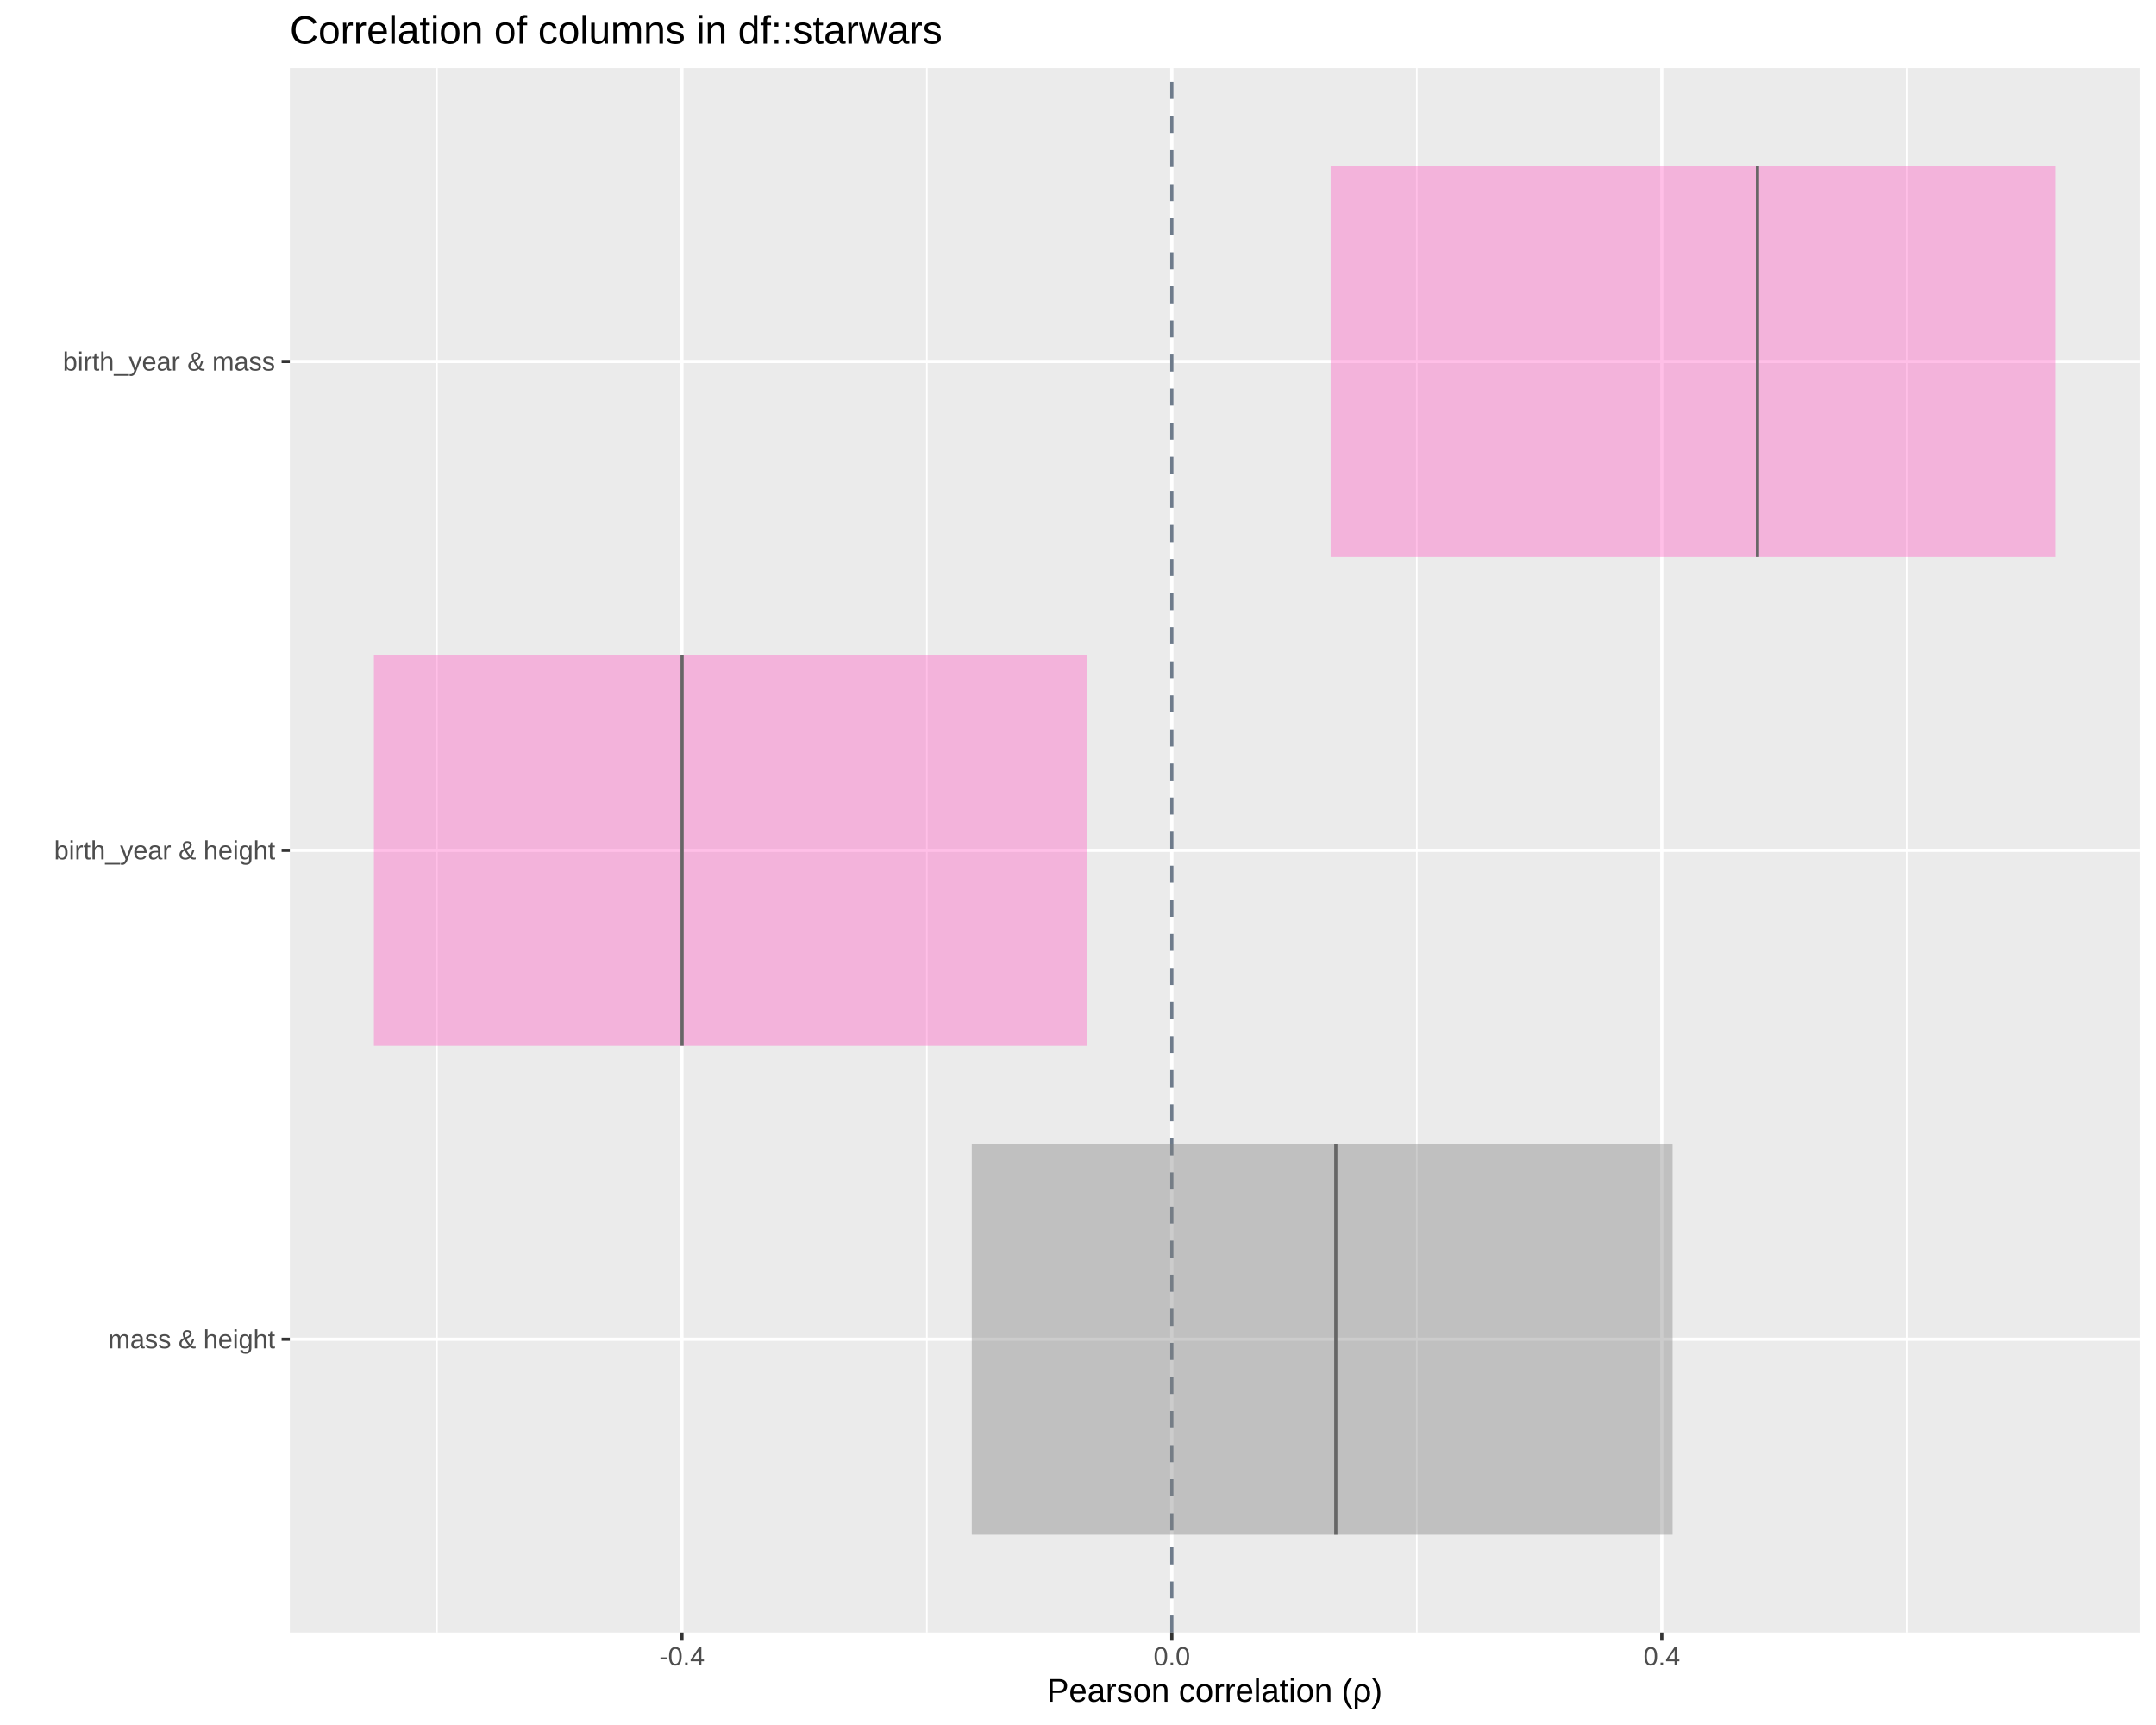
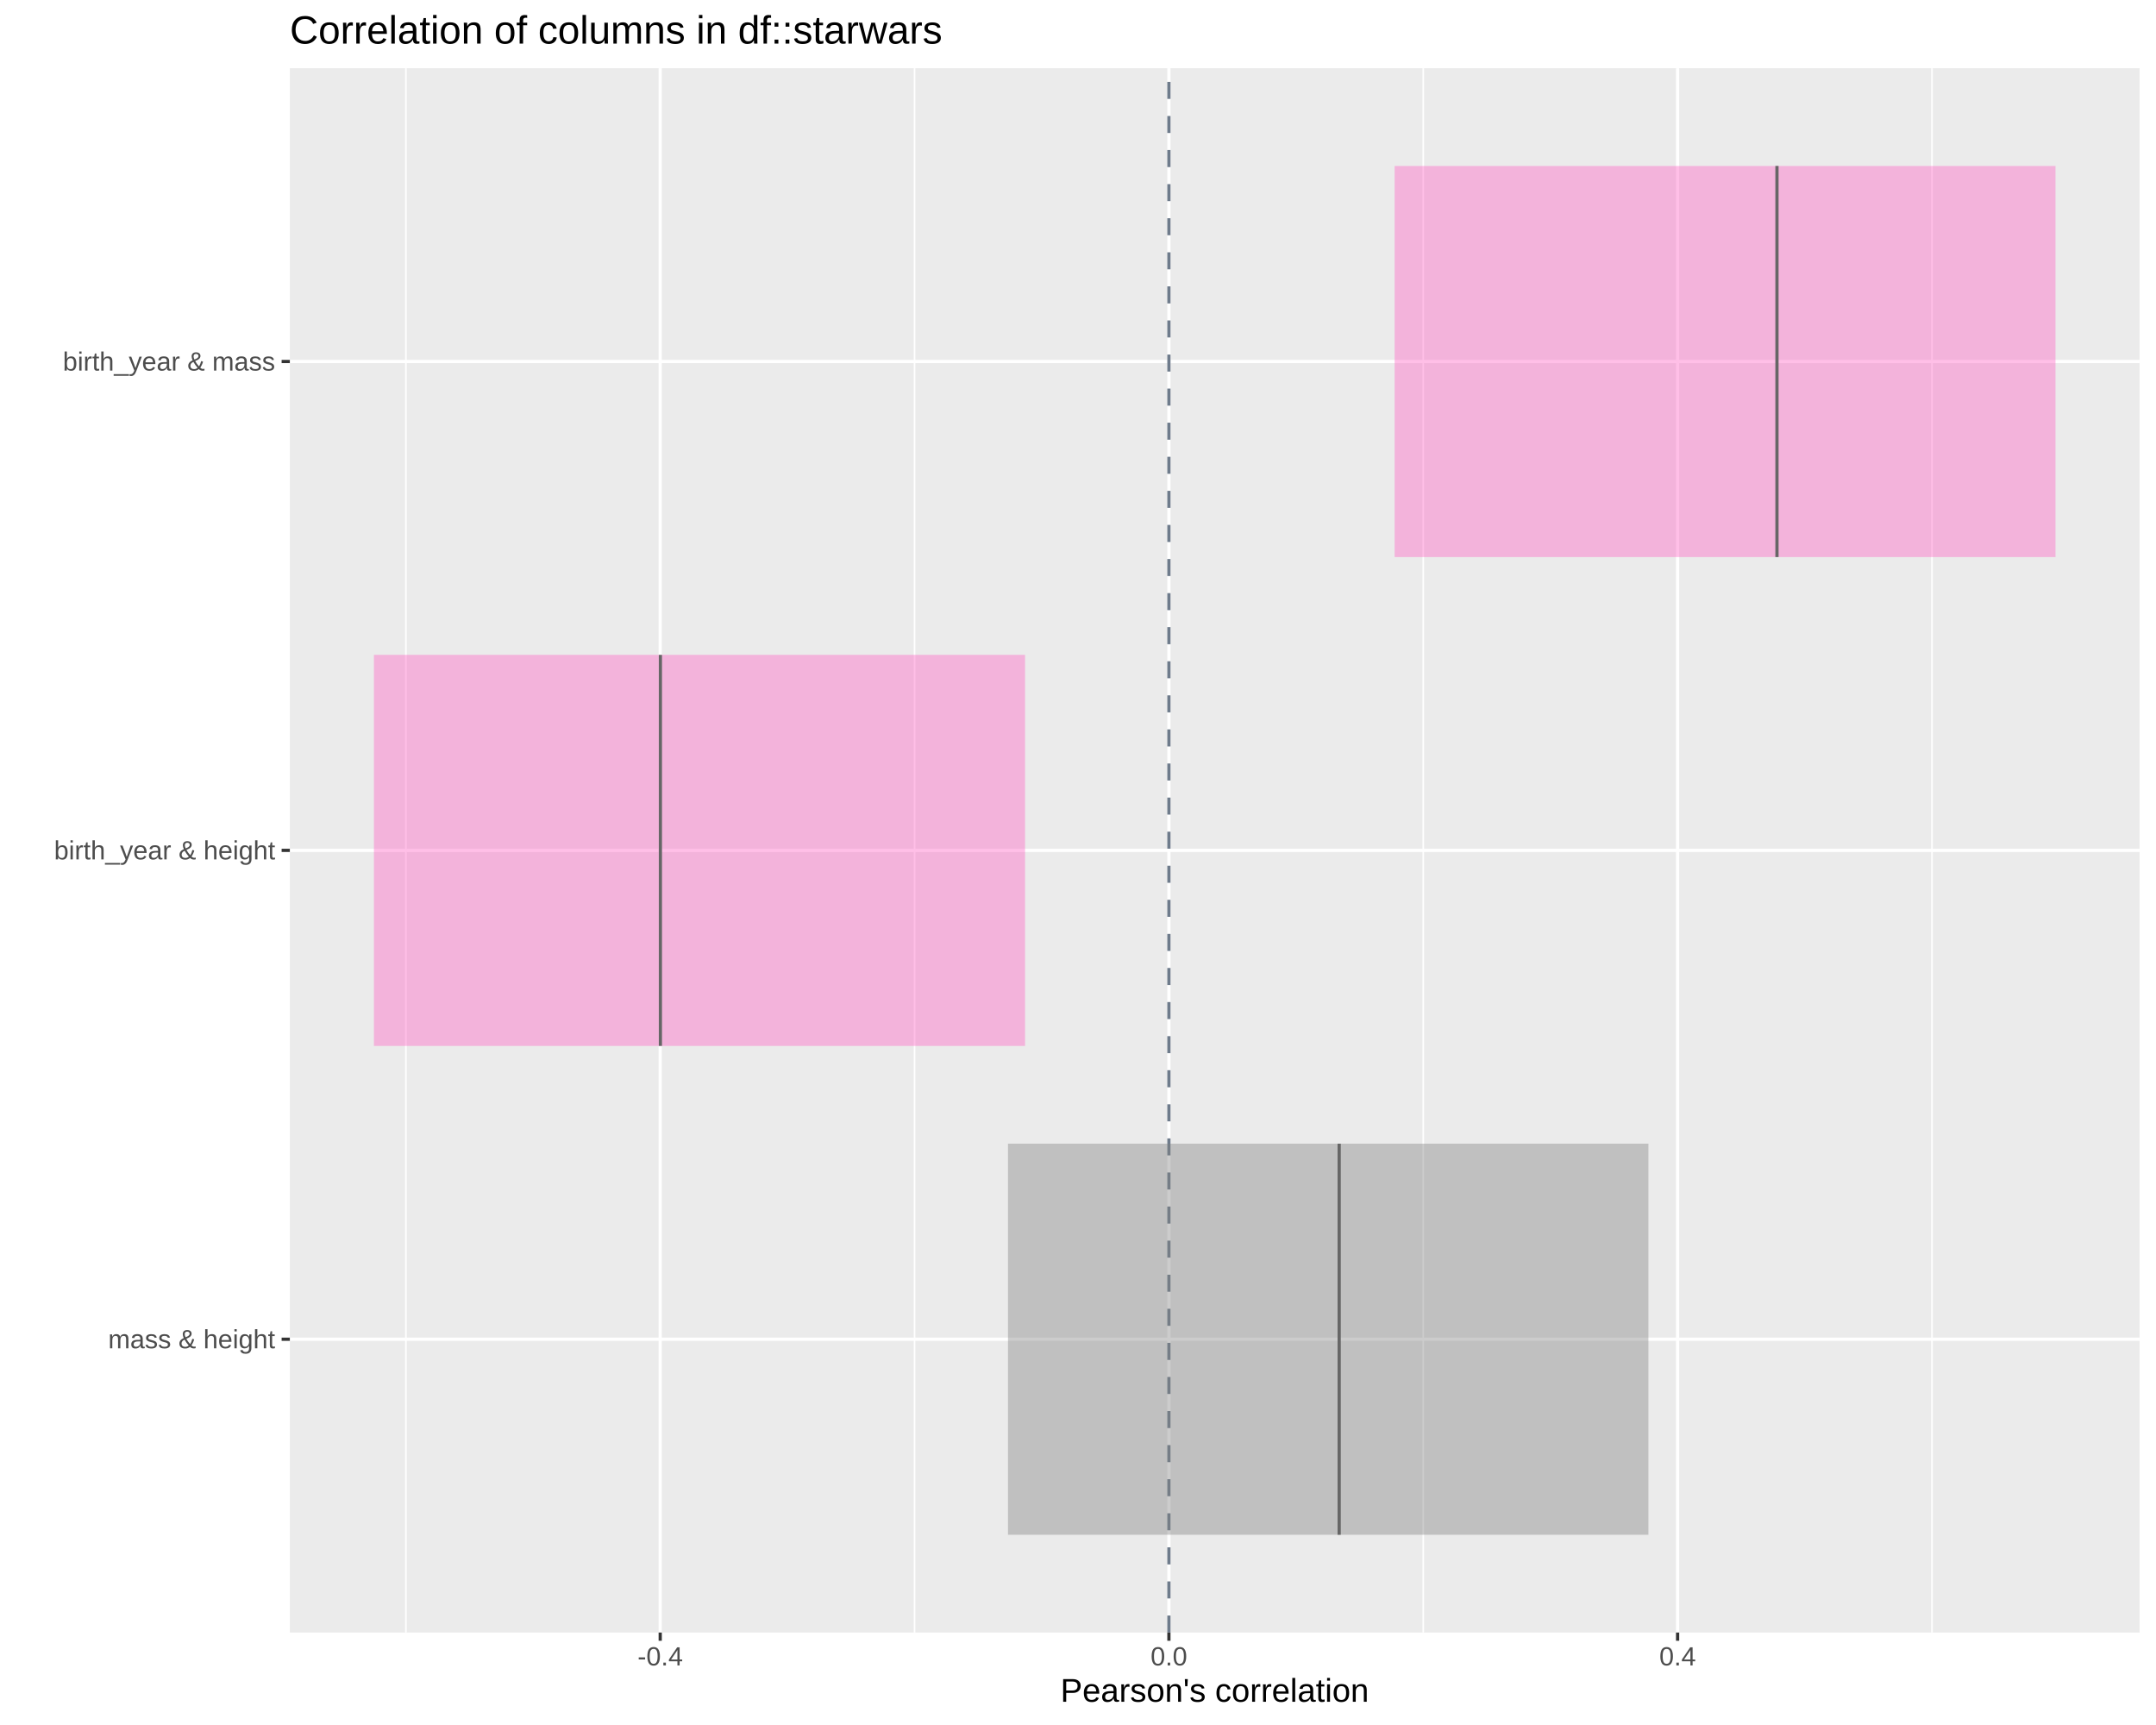
<svg xmlns="http://www.w3.org/2000/svg" viewBox="0 0 720.00 576.00">
  <defs>
    <style type="text/css">
    line, polyline, polygon, path, rect, circle {
      fill: none;
      stroke: #000000;
      stroke-linecap: round;
      stroke-linejoin: round;
      stroke-miterlimit: 10.00;
    }
  </style>
  </defs>
  <rect width="100%" height="100%" style="stroke: none; fill: #FFFFFF;" />
  <rect x="0.00" y="0.00" width="720.00" height="576.00" style="stroke-width: 1.07; stroke: #FFFFFF; fill: #FFFFFF;" />
  <defs>
    <clipPath id="cpOTYuNzl8NzE0LjUyfDU0NS4xM3wyMi43Nw==">
      <rect x="96.79" y="22.77" width="617.73" height="522.36" />
    </clipPath>
  </defs>
  <rect x="96.79" y="22.77" width="617.73" height="522.36" style="stroke-width: 1.07; stroke: none; fill: #EBEBEB;" clip-path="url(#cpOTYuNzl8NzE0LjUyfDU0NS4xM3wyMi43Nw==)" />
-   <polyline points="145.93,545.13 145.93,22.77 " style="stroke-width: 0.53; stroke: #FFFFFF; stroke-linecap: butt;" clip-path="url(#cpOTYuNzl8NzE0LjUyfDU0NS4xM3wyMi43Nw==)" />
-   <polyline points="309.54,545.13 309.54,22.77 " style="stroke-width: 0.53; stroke: #FFFFFF; stroke-linecap: butt;" clip-path="url(#cpOTYuNzl8NzE0LjUyfDU0NS4xM3wyMi43Nw==)" />
-   <polyline points="473.14,545.13 473.14,22.77 " style="stroke-width: 0.53; stroke: #FFFFFF; stroke-linecap: butt;" clip-path="url(#cpOTYuNzl8NzE0LjUyfDU0NS4xM3wyMi43Nw==)" />
-   <polyline points="636.75,545.13 636.75,22.77 " style="stroke-width: 0.53; stroke: #FFFFFF; stroke-linecap: butt;" clip-path="url(#cpOTYuNzl8NzE0LjUyfDU0NS4xM3wyMi43Nw==)" />
+   <polyline points="135.55,545.13 135.55,22.77 " style="stroke-width: 0.53; stroke: #FFFFFF; stroke-linecap: butt;" clip-path="url(#cpOTYuNzl8NzE0LjUyfDU0NS4xM3wyMi43Nw==)" />
+   <polyline points="305.42,545.13 305.42,22.77 " style="stroke-width: 0.53; stroke: #FFFFFF; stroke-linecap: butt;" clip-path="url(#cpOTYuNzl8NzE0LjUyfDU0NS4xM3wyMi43Nw==)" />
+   <polyline points="475.30,545.13 475.30,22.77 " style="stroke-width: 0.53; stroke: #FFFFFF; stroke-linecap: butt;" clip-path="url(#cpOTYuNzl8NzE0LjUyfDU0NS4xM3wyMi43Nw==)" />
+   <polyline points="645.18,545.13 645.18,22.77 " style="stroke-width: 0.53; stroke: #FFFFFF; stroke-linecap: butt;" clip-path="url(#cpOTYuNzl8NzE0LjUyfDU0NS4xM3wyMi43Nw==)" />
  <polyline points="96.79,447.19 714.52,447.19 " style="stroke-width: 1.07; stroke: #FFFFFF; stroke-linecap: butt;" clip-path="url(#cpOTYuNzl8NzE0LjUyfDU0NS4xM3wyMi43Nw==)" />
  <polyline points="96.79,283.95 714.52,283.95 " style="stroke-width: 1.07; stroke: #FFFFFF; stroke-linecap: butt;" clip-path="url(#cpOTYuNzl8NzE0LjUyfDU0NS4xM3wyMi43Nw==)" />
  <polyline points="96.79,120.71 714.52,120.71 " style="stroke-width: 1.07; stroke: #FFFFFF; stroke-linecap: butt;" clip-path="url(#cpOTYuNzl8NzE0LjUyfDU0NS4xM3wyMi43Nw==)" />
-   <polyline points="227.74,545.13 227.74,22.77 " style="stroke-width: 1.07; stroke: #FFFFFF; stroke-linecap: butt;" clip-path="url(#cpOTYuNzl8NzE0LjUyfDU0NS4xM3wyMi43Nw==)" />
-   <polyline points="391.34,545.13 391.34,22.77 " style="stroke-width: 1.07; stroke: #FFFFFF; stroke-linecap: butt;" clip-path="url(#cpOTYuNzl8NzE0LjUyfDU0NS4xM3wyMi43Nw==)" />
-   <polyline points="554.95,545.13 554.95,22.77 " style="stroke-width: 1.07; stroke: #FFFFFF; stroke-linecap: butt;" clip-path="url(#cpOTYuNzl8NzE0LjUyfDU0NS4xM3wyMi43Nw==)" />
-   <line x1="391.34" y1="545.13" x2="391.34" y2="22.77" style="stroke-width: 1.07; stroke: #6E7B8B; stroke-dasharray: 5.69,5.69; stroke-linecap: butt;" clip-path="url(#cpOTYuNzl8NzE0LjUyfDU0NS4xM3wyMi43Nw==)" />
-   <rect x="444.37" y="55.42" width="242.07" height="130.59" style="stroke-width: 1.07; stroke: none; stroke-linecap: square; stroke-linejoin: miter; fill: #FF61C3; fill-opacity: 0.40;" clip-path="url(#cpOTYuNzl8NzE0LjUyfDU0NS4xM3wyMi43Nw==)" />
-   <rect x="124.87" y="218.66" width="238.25" height="130.59" style="stroke-width: 1.07; stroke: none; stroke-linecap: square; stroke-linejoin: miter; fill: #FF61C3; fill-opacity: 0.40;" clip-path="url(#cpOTYuNzl8NzE0LjUyfDU0NS4xM3wyMi43Nw==)" />
-   <rect x="324.53" y="381.89" width="234.03" height="130.59" style="stroke-width: 1.07; stroke: none; stroke-linecap: square; stroke-linejoin: miter; fill: #7F7F7F; fill-opacity: 0.40;" clip-path="url(#cpOTYuNzl8NzE0LjUyfDU0NS4xM3wyMi43Nw==)" />
-   <line x1="586.91" y1="186.01" x2="586.91" y2="55.42" style="stroke-width: 1.07; stroke: #666666; stroke-linecap: butt;" clip-path="url(#cpOTYuNzl8NzE0LjUyfDU0NS4xM3wyMi43Nw==)" />
-   <line x1="227.79" y1="349.25" x2="227.79" y2="218.66" style="stroke-width: 1.07; stroke: #666666; stroke-linecap: butt;" clip-path="url(#cpOTYuNzl8NzE0LjUyfDU0NS4xM3wyMi43Nw==)" />
-   <line x1="446.10" y1="512.48" x2="446.10" y2="381.89" style="stroke-width: 1.07; stroke: #666666; stroke-linecap: butt;" clip-path="url(#cpOTYuNzl8NzE0LjUyfDU0NS4xM3wyMi43Nw==)" />
+   <polyline points="220.48,545.13 220.48,22.77 " style="stroke-width: 1.07; stroke: #FFFFFF; stroke-linecap: butt;" clip-path="url(#cpOTYuNzl8NzE0LjUyfDU0NS4xM3wyMi43Nw==)" />
+   <polyline points="390.36,545.13 390.36,22.77 " style="stroke-width: 1.07; stroke: #FFFFFF; stroke-linecap: butt;" clip-path="url(#cpOTYuNzl8NzE0LjUyfDU0NS4xM3wyMi43Nw==)" />
+   <polyline points="560.24,545.13 560.24,22.77 " style="stroke-width: 1.07; stroke: #FFFFFF; stroke-linecap: butt;" clip-path="url(#cpOTYuNzl8NzE0LjUyfDU0NS4xM3wyMi43Nw==)" />
+   <line x1="390.36" y1="545.13" x2="390.36" y2="22.77" style="stroke-width: 1.07; stroke: #6E7B8B; stroke-dasharray: 5.69,5.69; stroke-linecap: butt;" clip-path="url(#cpOTYuNzl8NzE0LjUyfDU0NS4xM3wyMi43Nw==)" />
+   <rect x="465.74" y="55.42" width="220.70" height="130.59" style="stroke-width: 1.07; stroke: none; stroke-linecap: square; stroke-linejoin: miter; fill: #FF61C3; fill-opacity: 0.40;" clip-path="url(#cpOTYuNzl8NzE0LjUyfDU0NS4xM3wyMi43Nw==)" />
+   <rect x="124.87" y="218.66" width="217.45" height="130.59" style="stroke-width: 1.07; stroke: none; stroke-linecap: square; stroke-linejoin: miter; fill: #FF61C3; fill-opacity: 0.40;" clip-path="url(#cpOTYuNzl8NzE0LjUyfDU0NS4xM3wyMi43Nw==)" />
+   <rect x="336.62" y="381.89" width="213.87" height="130.59" style="stroke-width: 1.07; stroke: none; stroke-linecap: square; stroke-linejoin: miter; fill: #7F7F7F; fill-opacity: 0.40;" clip-path="url(#cpOTYuNzl8NzE0LjUyfDU0NS4xM3wyMi43Nw==)" />
+   <line x1="593.42" y1="186.01" x2="593.42" y2="55.42" style="stroke-width: 1.07; stroke: #666666; stroke-linecap: butt;" clip-path="url(#cpOTYuNzl8NzE0LjUyfDU0NS4xM3wyMi43Nw==)" />
+   <line x1="220.54" y1="349.25" x2="220.54" y2="218.66" style="stroke-width: 1.07; stroke: #666666; stroke-linecap: butt;" clip-path="url(#cpOTYuNzl8NzE0LjUyfDU0NS4xM3wyMi43Nw==)" />
+   <line x1="447.22" y1="512.48" x2="447.22" y2="381.89" style="stroke-width: 1.07; stroke: #666666; stroke-linecap: butt;" clip-path="url(#cpOTYuNzl8NzE0LjUyfDU0NS4xM3wyMi43Nw==)" />
  <defs>
    <clipPath id="cpMC4wMHw3MjAuMDB8NTc2LjAwfDAuMDA=">
      <rect x="0.00" y="0.00" width="720.00" height="576.00" />
    </clipPath>
  </defs>
  <g clip-path="url(#cpMC4wMHw3MjAuMDB8NTc2LjAwfDAuMDA=)">
    <text x="36.13" y="450.21" style="font-size: 8.80px; fill: #4D4D4D; font-family: Liberation Sans;" textLength="55.73px" lengthAdjust="spacingAndGlyphs">mass &amp; height</text>
  </g>
  <g clip-path="url(#cpMC4wMHw3MjAuMDB8NTc2LjAwfDAuMDA=)">
    <text x="18.06" y="286.97" style="font-size: 8.80px; fill: #4D4D4D; font-family: Liberation Sans;" textLength="73.80px" lengthAdjust="spacingAndGlyphs">birth_year &amp; height</text>
  </g>
  <g clip-path="url(#cpMC4wMHw3MjAuMDB8NTc2LjAwfDAuMDA=)">
    <text x="20.98" y="123.74" style="font-size: 8.80px; fill: #4D4D4D; font-family: Liberation Sans;" textLength="70.88px" lengthAdjust="spacingAndGlyphs">birth_year &amp; mass</text>
  </g>
  <polyline points="94.05,447.19 96.79,447.19 " style="stroke-width: 1.07; stroke: #333333; stroke-linecap: butt;" clip-path="url(#cpMC4wMHw3MjAuMDB8NTc2LjAwfDAuMDA=)" />
  <polyline points="94.05,283.95 96.79,283.95 " style="stroke-width: 1.07; stroke: #333333; stroke-linecap: butt;" clip-path="url(#cpMC4wMHw3MjAuMDB8NTc2LjAwfDAuMDA=)" />
  <polyline points="94.05,120.71 96.79,120.71 " style="stroke-width: 1.07; stroke: #333333; stroke-linecap: butt;" clip-path="url(#cpMC4wMHw3MjAuMDB8NTc2LjAwfDAuMDA=)" />
-   <polyline points="227.74,547.87 227.74,545.13 " style="stroke-width: 1.07; stroke: #333333; stroke-linecap: butt;" clip-path="url(#cpMC4wMHw3MjAuMDB8NTc2LjAwfDAuMDA=)" />
-   <polyline points="391.34,547.87 391.34,545.13 " style="stroke-width: 1.07; stroke: #333333; stroke-linecap: butt;" clip-path="url(#cpMC4wMHw3MjAuMDB8NTc2LjAwfDAuMDA=)" />
-   <polyline points="554.95,547.87 554.95,545.13 " style="stroke-width: 1.07; stroke: #333333; stroke-linecap: butt;" clip-path="url(#cpMC4wMHw3MjAuMDB8NTc2LjAwfDAuMDA=)" />
+   <polyline points="220.48,547.87 220.48,545.13 " style="stroke-width: 1.07; stroke: #333333; stroke-linecap: butt;" clip-path="url(#cpMC4wMHw3MjAuMDB8NTc2LjAwfDAuMDA=)" />
+   <polyline points="390.36,547.87 390.36,545.13 " style="stroke-width: 1.07; stroke: #333333; stroke-linecap: butt;" clip-path="url(#cpMC4wMHw3MjAuMDB8NTc2LjAwfDAuMDA=)" />
+   <polyline points="560.24,547.87 560.24,545.13 " style="stroke-width: 1.07; stroke: #333333; stroke-linecap: butt;" clip-path="url(#cpMC4wMHw3MjAuMDB8NTc2LjAwfDAuMDA=)" />
  <g clip-path="url(#cpMC4wMHw3MjAuMDB8NTc2LjAwfDAuMDA=)">
-     <text x="220.17" y="556.11" style="font-size: 8.80px; fill: #4D4D4D; font-family: Liberation Sans;" textLength="15.14px" lengthAdjust="spacingAndGlyphs">-0.4</text>
+     <text x="212.91" y="556.11" style="font-size: 8.80px; fill: #4D4D4D; font-family: Liberation Sans;" textLength="15.14px" lengthAdjust="spacingAndGlyphs">-0.4</text>
  </g>
  <g clip-path="url(#cpMC4wMHw3MjAuMDB8NTc2LjAwfDAuMDA=)">
-     <text x="385.23" y="556.11" style="font-size: 8.80px; fill: #4D4D4D; font-family: Liberation Sans;" textLength="12.22px" lengthAdjust="spacingAndGlyphs">0.0</text>
+     <text x="384.25" y="556.11" style="font-size: 8.80px; fill: #4D4D4D; font-family: Liberation Sans;" textLength="12.22px" lengthAdjust="spacingAndGlyphs">0.0</text>
  </g>
  <g clip-path="url(#cpMC4wMHw3MjAuMDB8NTc2LjAwfDAuMDA=)">
-     <text x="548.84" y="556.11" style="font-size: 8.80px; fill: #4D4D4D; font-family: Liberation Sans;" textLength="12.22px" lengthAdjust="spacingAndGlyphs">0.4</text>
+     <text x="554.13" y="556.11" style="font-size: 8.80px; fill: #4D4D4D; font-family: Liberation Sans;" textLength="12.22px" lengthAdjust="spacingAndGlyphs">0.4</text>
  </g>
  <g clip-path="url(#cpMC4wMHw3MjAuMDB8NTc2LjAwfDAuMDA=)">
-     <text x="349.62" y="568.24" style="font-size: 11.00px; font-family: Liberation Sans;" textLength="112.06px" lengthAdjust="spacingAndGlyphs">Pearson correlation (ρ)</text>
+     <text x="354.14" y="568.24" style="font-size: 11.00px; font-family: Liberation Sans;" textLength="103.03px" lengthAdjust="spacingAndGlyphs">Pearson's correlation</text>
  </g>
  <g clip-path="url(#cpMC4wMHw3MjAuMDB8NTc2LjAwfDAuMDA=)">
    <text x="96.79" y="14.56" style="font-size: 13.20px; font-family: Liberation Sans;" textLength="217.56px" lengthAdjust="spacingAndGlyphs">Correlation of columns in df::starwars</text>
  </g>
</svg>
